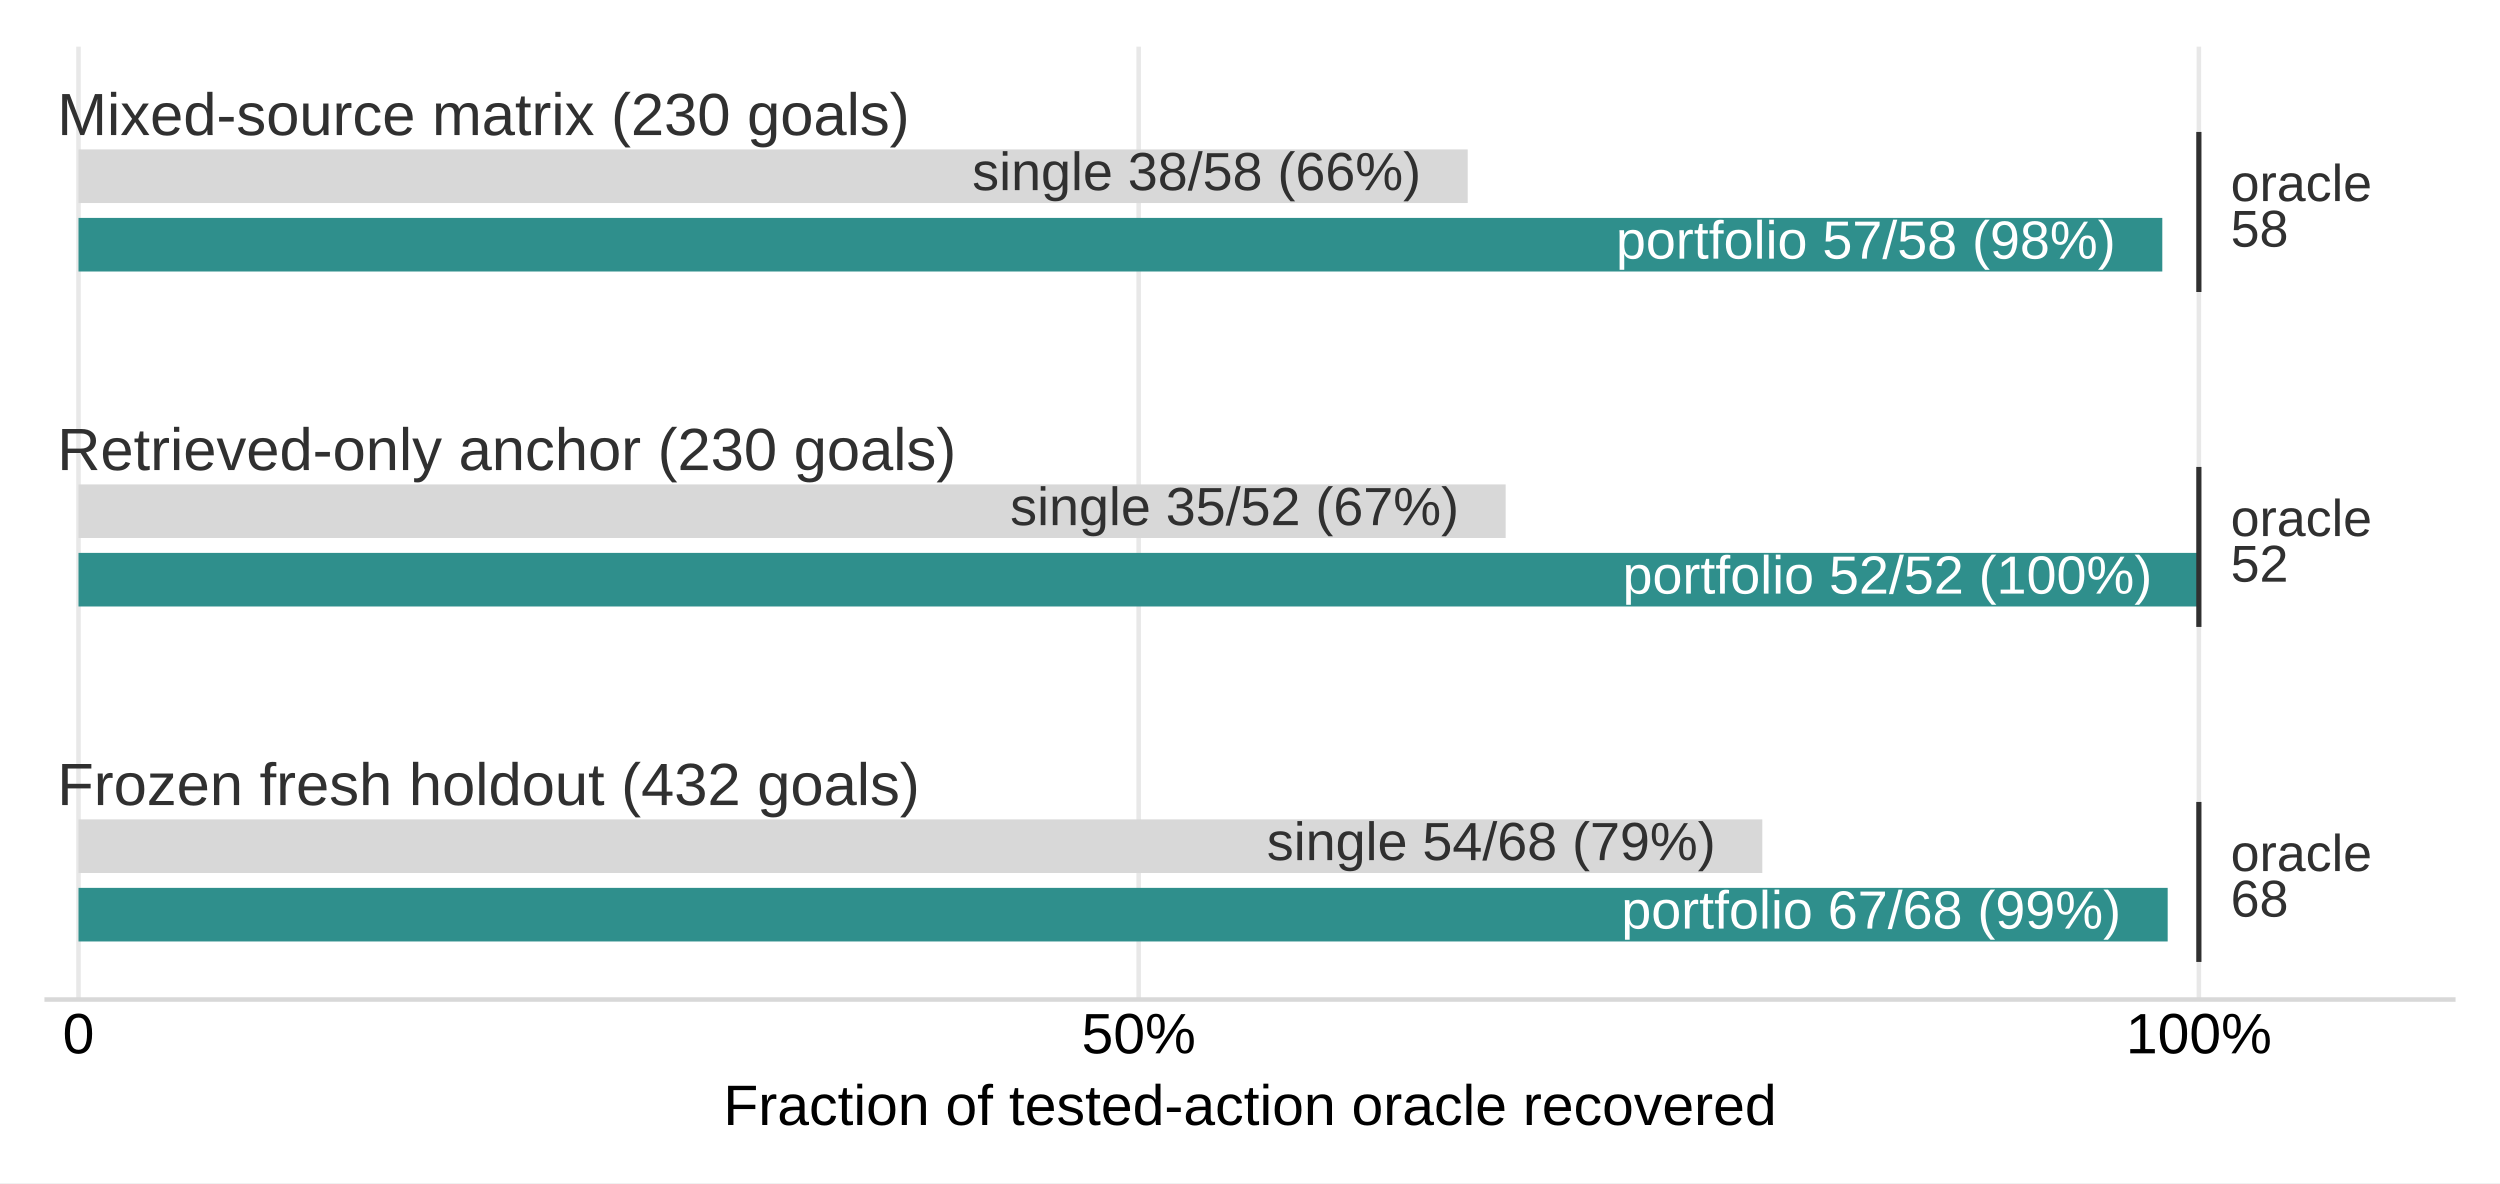
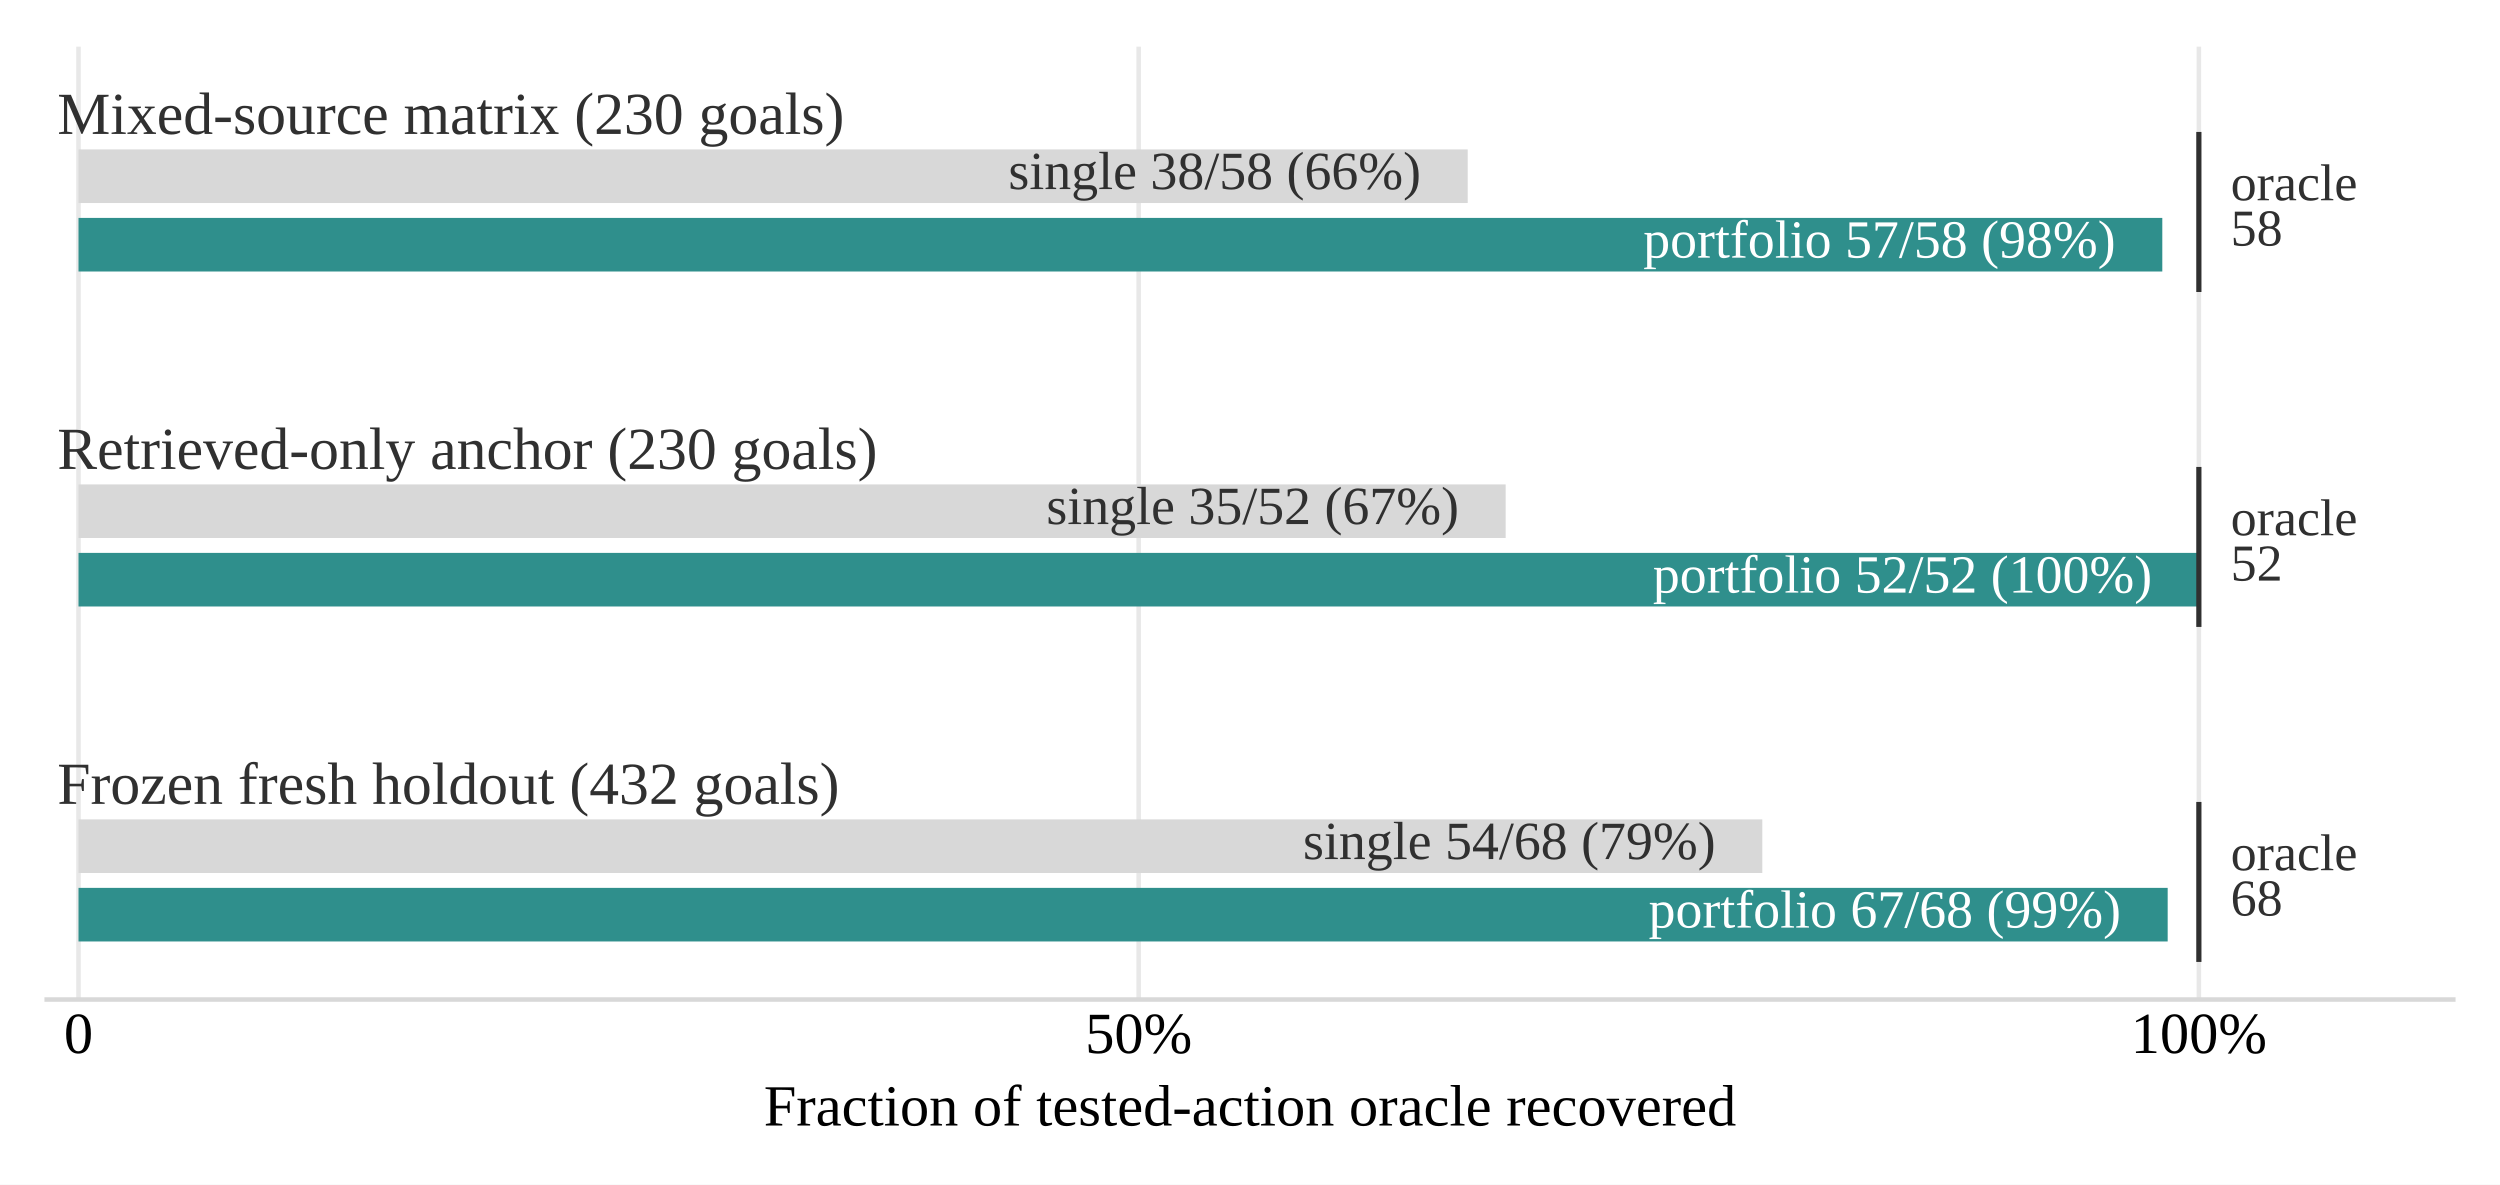
- <svg xmlns="http://www.w3.org/2000/svg" width="385.47pt" height="182.412pt" viewBox="0 0 385.47 182.412" version="1.1">
+ <svg xmlns="http://www.w3.org/2000/svg" width="385.47pt" height="182.665pt" viewBox="0 0 385.47 182.665" version="1.1">
  <defs>
    <style type="text/css">*{stroke-linejoin: round; stroke-linecap: butt}</style>
  </defs>
  <g id="figure_1">
    <g id="patch_1">
-       <path d="M 0 182.412  L 385.47 182.412  L 385.47 0  L 0 0  z " style="fill: #ffffff" />
+       <path d="M 0 182.665  L 385.47 182.665  L 385.47 0  L 0 0  z " style="fill: #ffffff" />
    </g>
    <g id="axes_1">
      <g id="patch_2">
        <path d="M 7.2 154.116  L 378.27 154.116  L 378.27 7.2  L 7.2 7.2  z " style="fill: #ffffff" />
      </g>
      <g id="matplotlib.axis_1">
        <g id="xtick_1">
          <g id="line2d_1">
-             <path d="M 12.104 154.116  L 12.104 7.2  " clip-path="url(#p8b7a5edde1)" style="fill: none; stroke: #e8e8e8; stroke-width: 0.7; stroke-linecap: square" />
+             <path d="M 12.104 154.116  L 12.104 7.2  " clip-path="url(#p0849aba30c)" style="fill: none; stroke: #e8e8e8; stroke-width: 0.7; stroke-linecap: square" />
          </g>
          <g id="line2d_2" />
          <g id="text_1">
-             <text style="font-size: 8.8px; font-family: 'Arial', 'DejaVu Sans', 'Liberation Sans', sans-serif; text-anchor: middle" x="12.104" y="162.415" transform="rotate(-0 12.10401 162.4149)">0</text>
+             <text style="font-size: 9px; font-family: 'Times New Roman', 'Times', 'Nimbus Roman', 'DejaVu Serif', serif; text-anchor: middle" x="12.104" y="162.365" transform="rotate(-0 12.10401 162.3654)">0</text>
          </g>
        </g>
        <g id="xtick_2">
          <g id="line2d_3">
-             <path d="M 175.571 154.116  L 175.571 7.2  " clip-path="url(#p8b7a5edde1)" style="fill: none; stroke: #e8e8e8; stroke-width: 0.7; stroke-linecap: square" />
+             <path d="M 175.571 154.116  L 175.571 7.2  " clip-path="url(#p0849aba30c)" style="fill: none; stroke: #e8e8e8; stroke-width: 0.7; stroke-linecap: square" />
          </g>
          <g id="line2d_4" />
          <g id="text_2">
-             <text style="font-size: 8.8px; font-family: 'Arial', 'DejaVu Sans', 'Liberation Sans', sans-serif; text-anchor: middle" x="175.571" y="162.415" transform="rotate(-0 175.571 162.4149)">50%</text>
+             <text style="font-size: 9px; font-family: 'Times New Roman', 'Times', 'Nimbus Roman', 'DejaVu Serif', serif; text-anchor: middle" x="175.571" y="162.365" transform="rotate(-0 175.571 162.3654)">50%</text>
          </g>
        </g>
        <g id="xtick_3">
          <g id="line2d_5">
-             <path d="M 339.038 154.116  L 339.038 7.2  " clip-path="url(#p8b7a5edde1)" style="fill: none; stroke: #e8e8e8; stroke-width: 0.7; stroke-linecap: square" />
+             <path d="M 339.038 154.116  L 339.038 7.2  " clip-path="url(#p0849aba30c)" style="fill: none; stroke: #e8e8e8; stroke-width: 0.7; stroke-linecap: square" />
          </g>
          <g id="line2d_6" />
          <g id="text_3">
-             <text style="font-size: 8.8px; font-family: 'Arial', 'DejaVu Sans', 'Liberation Sans', sans-serif; text-anchor: middle" x="339.038" y="162.415" transform="rotate(-0 339.0379 162.4149)">100%</text>
+             <text style="font-size: 9px; font-family: 'Times New Roman', 'Times', 'Nimbus Roman', 'DejaVu Serif', serif; text-anchor: middle" x="339.038" y="162.365" transform="rotate(-0 339.0379 162.3654)">100%</text>
          </g>
        </g>
        <g id="text_4">
-           <text style="font-size: 8.8px; font-family: 'Arial', 'DejaVu Sans', 'Liberation Sans', sans-serif; text-anchor: middle" x="192.735" y="173.463" transform="rotate(-0 192.735 173.4627)">Fraction of tested-action oracle recovered</text>
+           <text style="font-size: 9px; font-family: 'Times New Roman', 'Times', 'Nimbus Roman', 'DejaVu Serif', serif; text-anchor: middle" x="192.735" y="173.54" transform="rotate(-0 192.735 173.5399)">Fraction of tested-action oracle recovered</text>
        </g>
      </g>
      <g id="matplotlib.axis_2" />
      <g id="patch_3">
-         <path d="M 12.104 31.303  L 226.302 31.303  L 226.302 23.039  L 12.104 23.039  z " clip-path="url(#p8b7a5edde1)" style="fill: #d8d8d8" />
+         <path d="M 12.104 31.303  L 226.302 31.303  L 226.302 23.039  L 12.104 23.039  z " clip-path="url(#p0849aba30c)" style="fill: #d8d8d8" />
      </g>
      <g id="patch_4">
-         <path d="M 12.104 41.863  L 333.401 41.863  L 333.401 33.599  L 12.104 33.599  z " clip-path="url(#p8b7a5edde1)" style="fill: #2f8f8c" />
+         <path d="M 12.104 41.863  L 333.401 41.863  L 333.401 33.599  L 12.104 33.599  z " clip-path="url(#p0849aba30c)" style="fill: #2f8f8c" />
      </g>
      <g id="patch_5">
-         <path d="M 12.104 82.954  L 232.156 82.954  L 232.156 74.69  L 12.104 74.69  z " clip-path="url(#p8b7a5edde1)" style="fill: #d8d8d8" />
+         <path d="M 12.104 82.954  L 232.156 82.954  L 232.156 74.69  L 12.104 74.69  z " clip-path="url(#p0849aba30c)" style="fill: #d8d8d8" />
      </g>
      <g id="patch_6">
-         <path d="M 12.104 93.513  L 339.038 93.513  L 339.038 85.249  L 12.104 85.249  z " clip-path="url(#p8b7a5edde1)" style="fill: #2f8f8c" />
+         <path d="M 12.104 93.513  L 339.038 93.513  L 339.038 85.249  L 12.104 85.249  z " clip-path="url(#p0849aba30c)" style="fill: #2f8f8c" />
      </g>
      <g id="patch_7">
-         <path d="M 12.104 134.604  L 271.728 134.604  L 271.728 126.34  L 12.104 126.34  z " clip-path="url(#p8b7a5edde1)" style="fill: #d8d8d8" />
+         <path d="M 12.104 134.604  L 271.728 134.604  L 271.728 126.34  L 12.104 126.34  z " clip-path="url(#p0849aba30c)" style="fill: #d8d8d8" />
      </g>
      <g id="patch_8">
-         <path d="M 12.104 145.163  L 334.23 145.163  L 334.23 136.899  L 12.104 136.899  z " clip-path="url(#p8b7a5edde1)" style="fill: #2f8f8c" />
+         <path d="M 12.104 145.163  L 334.23 145.163  L 334.23 136.899  L 12.104 136.899  z " clip-path="url(#p0849aba30c)" style="fill: #2f8f8c" />
      </g>
      <g id="line2d_7">
-         <path d="M 339.038 44.618  L 339.038 20.744  " clip-path="url(#p8b7a5edde1)" style="fill: none; stroke: #303030; stroke-width: 0.8; stroke-linecap: square" />
+         <path d="M 339.038 44.618  L 339.038 20.744  " clip-path="url(#p0849aba30c)" style="fill: none; stroke: #303030; stroke-width: 0.8; stroke-linecap: square" />
      </g>
      <g id="line2d_8">
-         <path d="M 339.038 96.268  L 339.038 72.394  " clip-path="url(#p8b7a5edde1)" style="fill: none; stroke: #303030; stroke-width: 0.8; stroke-linecap: square" />
+         <path d="M 339.038 96.268  L 339.038 72.394  " clip-path="url(#p0849aba30c)" style="fill: none; stroke: #303030; stroke-width: 0.8; stroke-linecap: square" />
      </g>
      <g id="line2d_9">
-         <path d="M 339.038 147.918  L 339.038 124.044  " clip-path="url(#p8b7a5edde1)" style="fill: none; stroke: #303030; stroke-width: 0.8; stroke-linecap: square" />
+         <path d="M 339.038 147.918  L 339.038 124.044  " clip-path="url(#p0849aba30c)" style="fill: none; stroke: #303030; stroke-width: 0.8; stroke-linecap: square" />
      </g>
      <g id="patch_9">
        <path d="M 7.2 154.116  L 378.27 154.116  " style="fill: none; stroke: #d8d8d8; stroke-width: 0.7; stroke-linejoin: miter; stroke-linecap: square" />
      </g>
      <g id="text_5">
-         <text style="font-size: 9.2px; font-family: 'Arial', 'DejaVu Sans', 'Liberation Sans', sans-serif; text-anchor: start; fill: #303030" x="8.835" y="20.829" transform="rotate(-0 8.83467 20.82876)">Mixed-source matrix (230 goals)</text>
+         <text style="font-size: 9.2px; font-family: 'Times New Roman', 'Times', 'Nimbus Roman', 'DejaVu Serif', serif; text-anchor: start; fill: #303030" x="8.835" y="20.65" transform="rotate(-0 8.83467 20.64979)">Mixed-source matrix (230 goals)</text>
      </g>
      <g id="text_6">
-         <text style="font-size: 8.3px; font-family: 'Arial', 'DejaVu Sans', 'Liberation Sans', sans-serif; text-anchor: end; fill: #303030" x="219.11" y="29.319" transform="rotate(-0 219.1095 29.31902)">single 38/58 (66%)</text>
+         <text style="font-size: 8.3px; font-family: 'Times New Roman', 'Times', 'Nimbus Roman', 'DejaVu Serif', serif; text-anchor: end; fill: #303030" x="219.11" y="29.158" transform="rotate(-0 219.1095 29.15756)">single 38/58 (66%)</text>
      </g>
      <g id="text_7">
-         <text style="font-size: 8.3px; font-family: 'Arial', 'DejaVu Sans', 'Liberation Sans', sans-serif; text-anchor: end; fill: #ffffff" x="326.209" y="39.879" transform="rotate(-0 326.2086 39.87861)">portfolio 57/58 (98%)</text>
+         <text style="font-size: 8.3px; font-family: 'Times New Roman', 'Times', 'Nimbus Roman', 'DejaVu Serif', serif; text-anchor: end; fill: #ffffff" x="326.209" y="39.725" transform="rotate(-0 326.2086 39.72493)">portfolio 57/58 (98%)</text>
      </g>
      <g id="text_8">
-         <text style="font-size: 8px; font-family: 'Arial', 'DejaVu Sans', 'Liberation Sans', sans-serif; fill: #303030" transform="translate(343.9419 31.00434)">oracle</text>
-         <text style="font-size: 8px; font-family: 'Arial', 'DejaVu Sans', 'Liberation Sans', sans-serif; fill: #303030" transform="translate(343.9419 38.03428)">58</text>
+         <text style="font-size: 8px; font-family: 'Times New Roman', 'Times', 'Nimbus Roman', 'DejaVu Serif', serif; fill: #303030" transform="translate(343.9419 30.87881)">oracle</text>
+         <text style="font-size: 8px; font-family: 'Times New Roman', 'Times', 'Nimbus Roman', 'DejaVu Serif', serif; fill: #303030" transform="translate(343.9419 37.86731)">58</text>
      </g>
      <g id="text_9">
-         <text style="font-size: 9.2px; font-family: 'Arial', 'DejaVu Sans', 'Liberation Sans', sans-serif; text-anchor: start; fill: #303030" x="8.835" y="72.479" transform="rotate(-0 8.83467 72.47891)">Retrieved-only anchor (230 goals)</text>
+         <text style="font-size: 9.2px; font-family: 'Times New Roman', 'Times', 'Nimbus Roman', 'DejaVu Serif', serif; text-anchor: start; fill: #303030" x="8.835" y="72.3" transform="rotate(-0 8.83467 72.29994)">Retrieved-only anchor (230 goals)</text>
      </g>
      <g id="text_10">
-         <text style="font-size: 8.3px; font-family: 'Arial', 'DejaVu Sans', 'Liberation Sans', sans-serif; text-anchor: end; fill: #303030" x="224.963" y="80.969" transform="rotate(-0 224.9631 80.96918)">single 35/52 (67%)</text>
+         <text style="font-size: 8.3px; font-family: 'Times New Roman', 'Times', 'Nimbus Roman', 'DejaVu Serif', serif; text-anchor: end; fill: #303030" x="224.963" y="80.808" transform="rotate(-0 224.9631 80.80771)">single 35/52 (67%)</text>
      </g>
      <g id="text_11">
-         <text style="font-size: 8.3px; font-family: 'Arial', 'DejaVu Sans', 'Liberation Sans', sans-serif; text-anchor: end; fill: #ffffff" x="331.845" y="91.529" transform="rotate(-0 331.8454 91.52876)">portfolio 52/52 (100%)</text>
+         <text style="font-size: 8.3px; font-family: 'Times New Roman', 'Times', 'Nimbus Roman', 'DejaVu Serif', serif; text-anchor: end; fill: #ffffff" x="331.845" y="91.375" transform="rotate(-0 331.8454 91.37508)">portfolio 52/52 (100%)</text>
      </g>
      <g id="text_12">
-         <text style="font-size: 8px; font-family: 'Arial', 'DejaVu Sans', 'Liberation Sans', sans-serif; fill: #303030" transform="translate(343.9419 82.6545)">oracle</text>
-         <text style="font-size: 8px; font-family: 'Arial', 'DejaVu Sans', 'Liberation Sans', sans-serif; fill: #303030" transform="translate(343.9419 89.68444)">52</text>
+         <text style="font-size: 8px; font-family: 'Times New Roman', 'Times', 'Nimbus Roman', 'DejaVu Serif', serif; fill: #303030" transform="translate(343.9419 82.52897)">oracle</text>
+         <text style="font-size: 8px; font-family: 'Times New Roman', 'Times', 'Nimbus Roman', 'DejaVu Serif', serif; fill: #303030" transform="translate(343.9419 89.51747)">52</text>
      </g>
      <g id="text_13">
-         <text style="font-size: 9.2px; font-family: 'Arial', 'DejaVu Sans', 'Liberation Sans', sans-serif; text-anchor: start; fill: #303030" x="8.835" y="124.129" transform="rotate(-0 8.83467 124.1291)">Frozen fresh holdout (432 goals)</text>
+         <text style="font-size: 9.2px; font-family: 'Times New Roman', 'Times', 'Nimbus Roman', 'DejaVu Serif', serif; text-anchor: start; fill: #303030" x="8.835" y="123.95" transform="rotate(-0 8.83467 123.9501)">Frozen fresh holdout (432 goals)</text>
      </g>
      <g id="text_14">
-         <text style="font-size: 8.3px; font-family: 'Arial', 'DejaVu Sans', 'Liberation Sans', sans-serif; text-anchor: end; fill: #303030" x="264.535" y="132.619" transform="rotate(-0 264.5355 132.6193)">single 54/68 (79%)</text>
+         <text style="font-size: 8.3px; font-family: 'Times New Roman', 'Times', 'Nimbus Roman', 'DejaVu Serif', serif; text-anchor: end; fill: #303030" x="264.535" y="132.458" transform="rotate(-0 264.5355 132.4579)">single 54/68 (79%)</text>
      </g>
      <g id="text_15">
-         <text style="font-size: 8.3px; font-family: 'Arial', 'DejaVu Sans', 'Liberation Sans', sans-serif; text-anchor: end; fill: #ffffff" x="327.038" y="143.179" transform="rotate(-0 327.0375 143.1789)">portfolio 67/68 (99%)</text>
+         <text style="font-size: 8.3px; font-family: 'Times New Roman', 'Times', 'Nimbus Roman', 'DejaVu Serif', serif; text-anchor: end; fill: #ffffff" x="327.038" y="143.025" transform="rotate(-0 327.0375 143.0252)">portfolio 67/68 (99%)</text>
      </g>
      <g id="text_16">
-         <text style="font-size: 8px; font-family: 'Arial', 'DejaVu Sans', 'Liberation Sans', sans-serif; fill: #303030" transform="translate(343.9419 134.3047)">oracle</text>
-         <text style="font-size: 8px; font-family: 'Arial', 'DejaVu Sans', 'Liberation Sans', sans-serif; fill: #303030" transform="translate(343.9419 141.3346)">68</text>
+         <text style="font-size: 8px; font-family: 'Times New Roman', 'Times', 'Nimbus Roman', 'DejaVu Serif', serif; fill: #303030" transform="translate(343.9419 134.1791)">oracle</text>
+         <text style="font-size: 8px; font-family: 'Times New Roman', 'Times', 'Nimbus Roman', 'DejaVu Serif', serif; fill: #303030" transform="translate(343.9419 141.1676)">68</text>
      </g>
    </g>
  </g>
  <defs>
-     <clipPath id="p8b7a5edde1">
+     <clipPath id="p0849aba30c">
      <rect x="7.2" y="7.2" width="371.07" height="146.916" />
    </clipPath>
  </defs>
</svg>
